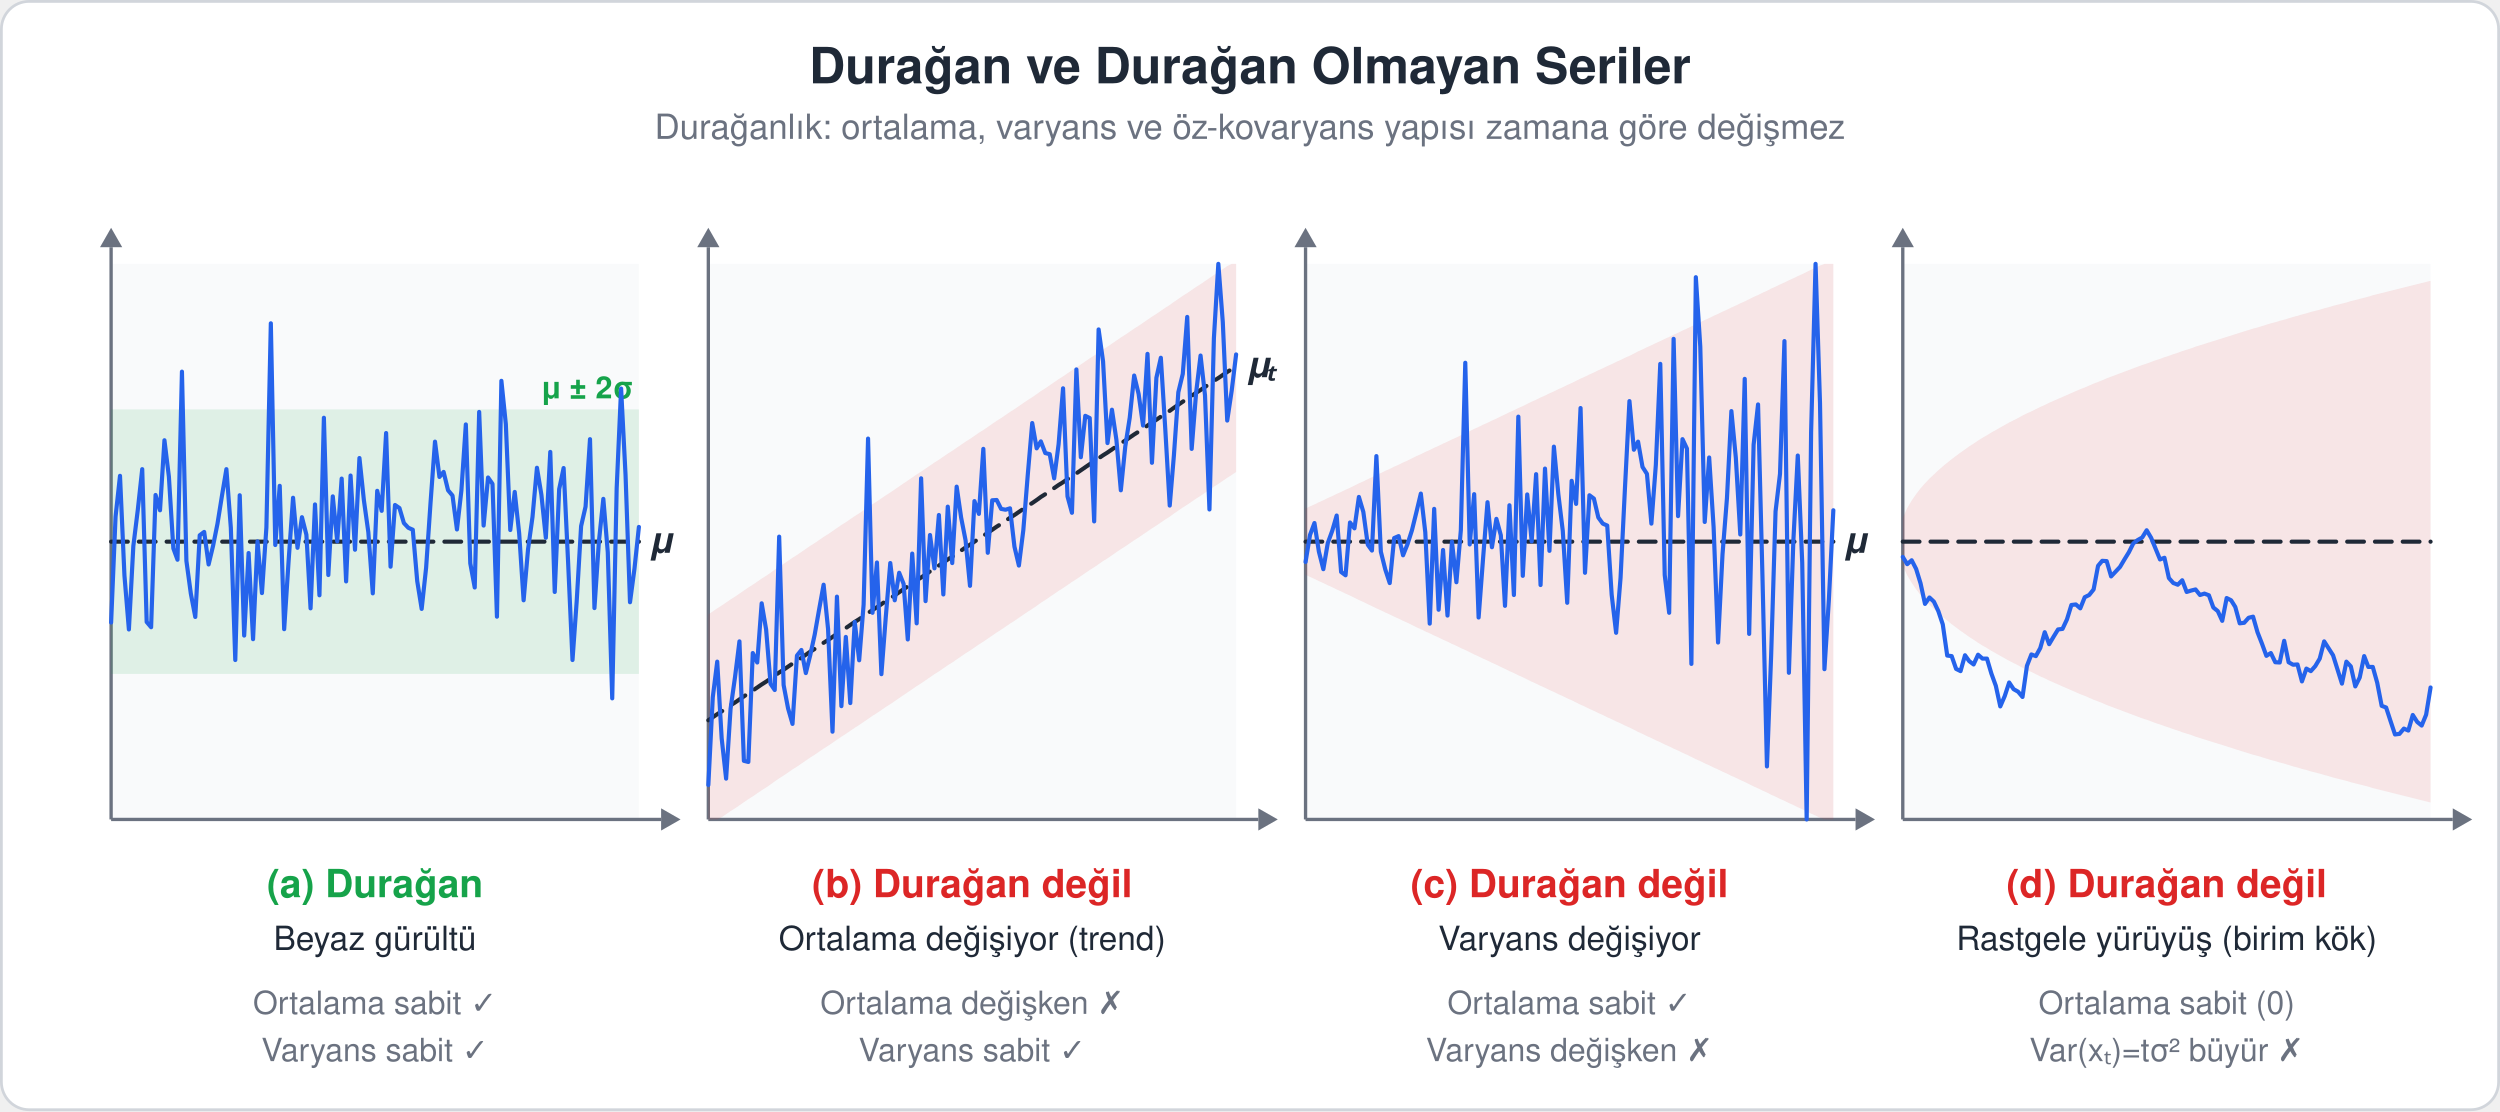
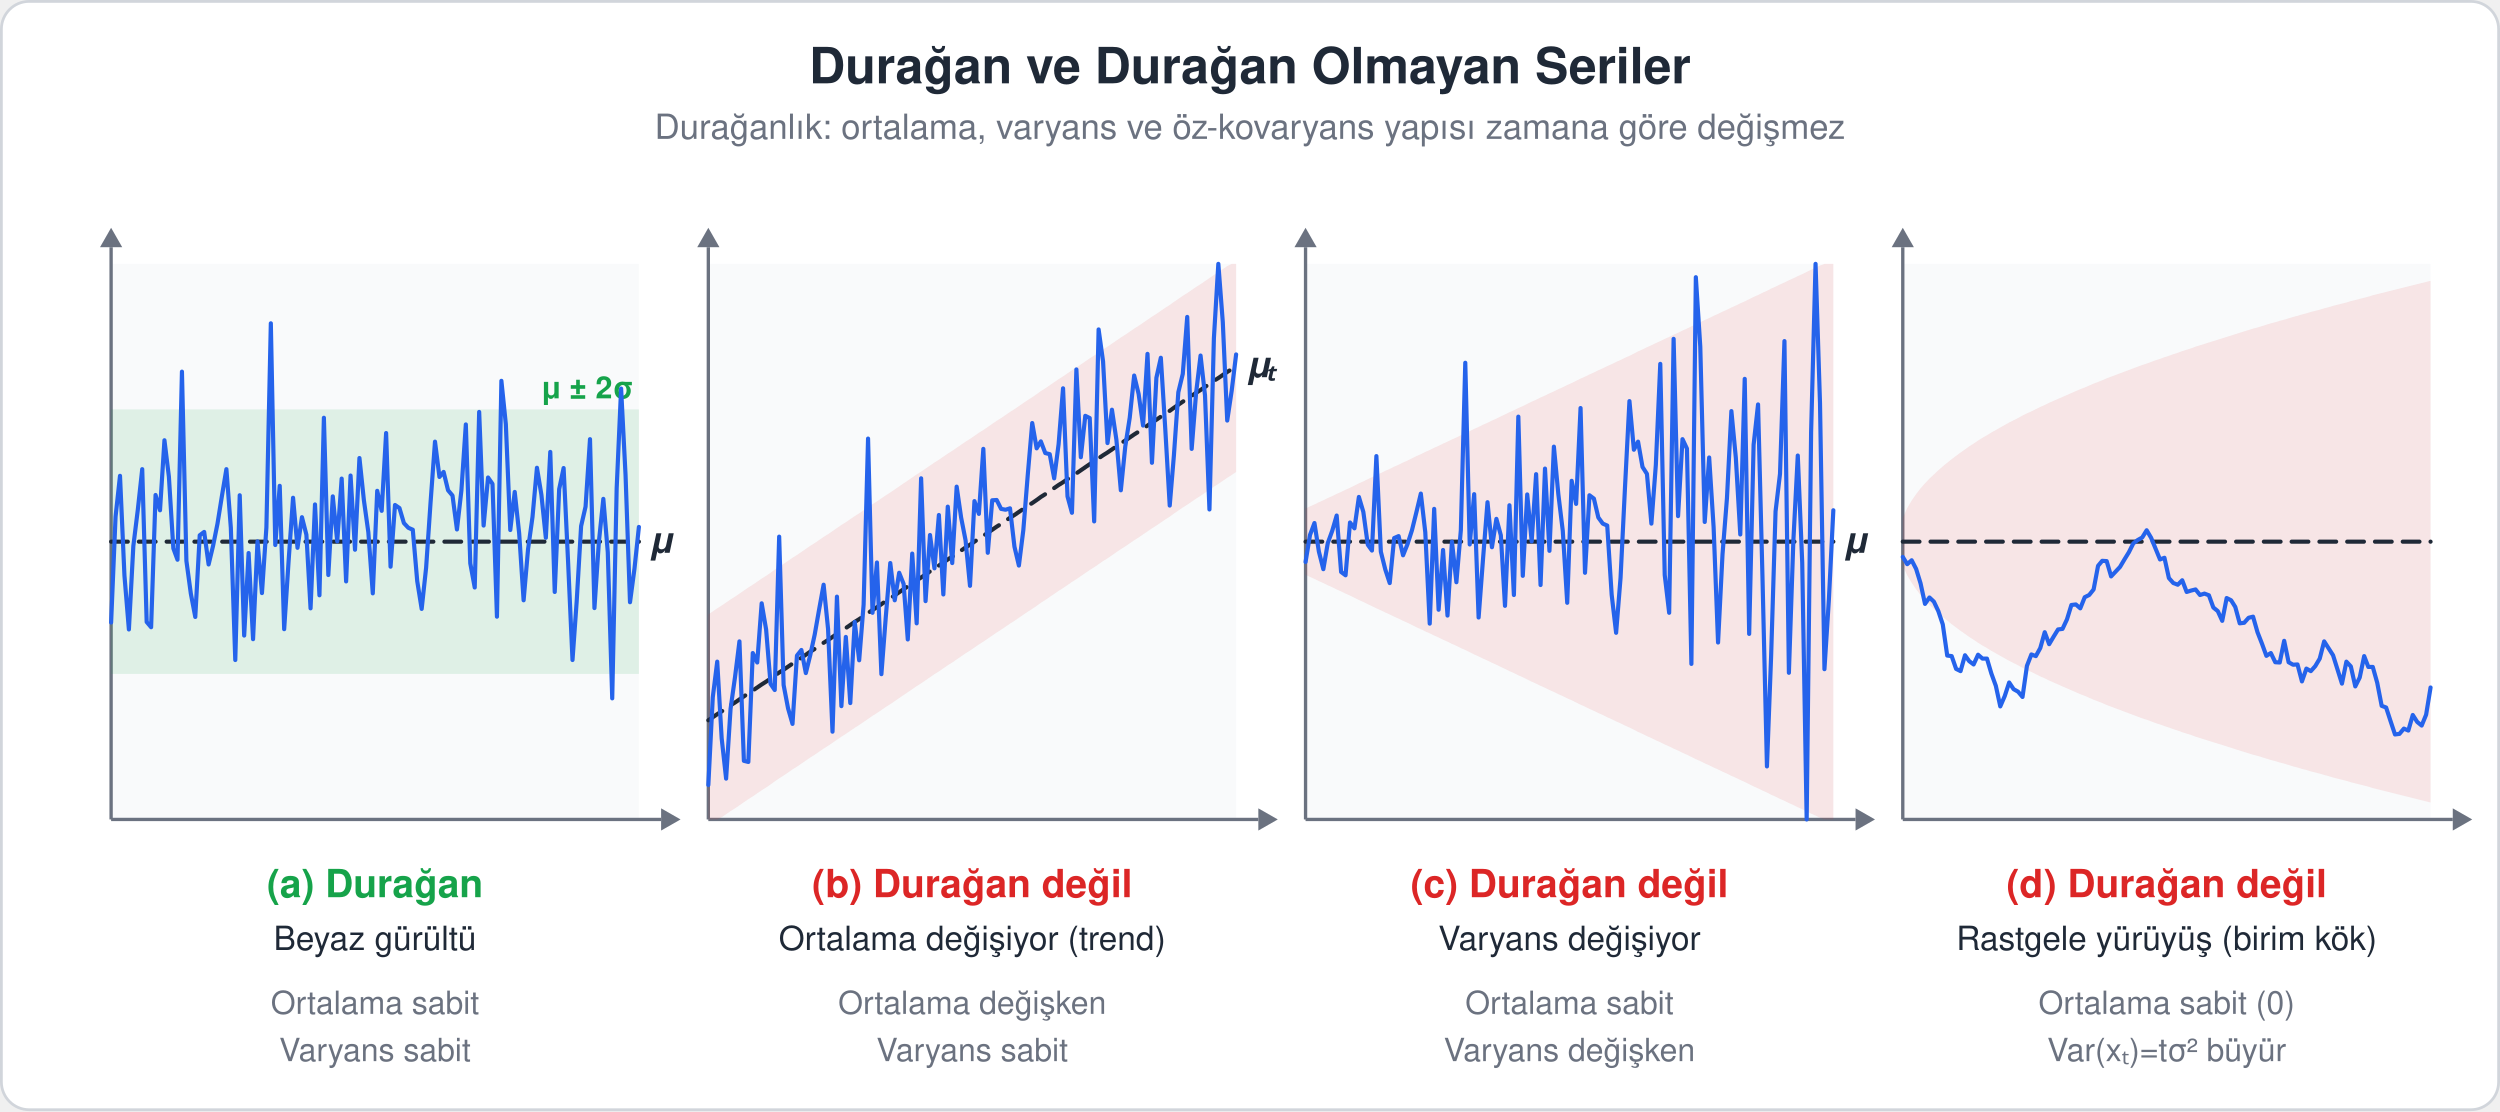
<svg xmlns="http://www.w3.org/2000/svg" width="900" height="400" viewBox="0 0 900 400">
  <rect x="0.5" y="0.5" width="899" height="399" rx="10" fill="#ffffff" stroke="#d1d5db" />
  <text x="450.0" y="30.0" font-family="Segoe UI, Helvetica, Arial, sans-serif" font-size="18" fill="#1f2937" text-anchor="middle" font-weight="bold">Durağan ve Durağan Olmayan Seriler</text>
  <text x="450.0" y="50.0" font-family="Segoe UI, Helvetica, Arial, sans-serif" font-size="12.5" fill="#6b7280" text-anchor="middle" font-weight="normal">Durağanlık: ortalama, varyans ve öz-kovaryans yapısı zamana göre değişmez</text>
  <rect x="40" y="95" width="190" height="200" fill="#f9fafb" stroke="none" />
  <line x1="40" y1="295" x2="238" y2="295" stroke="#6b7280" stroke-width="1.2" />
  <line x1="40" y1="295" x2="40" y2="89" stroke="#6b7280" stroke-width="1.2" />
  <polygon points="238,291 245,295 238,299" fill="#6b7280" />
  <polygon points="36,89 40,82 44,89" fill="#6b7280" />
  <polygon points="40.0,147.4 41.6,147.4 43.2,147.4 44.8,147.4 46.4,147.4 48.0,147.4 49.6,147.4 51.2,147.4 52.8,147.4 54.4,147.4 56.0,147.4 57.6,147.4 59.2,147.4 60.8,147.4 62.4,147.4 63.9,147.4 65.5,147.4 67.1,147.4 68.7,147.4 70.3,147.4 71.9,147.4 73.5,147.4 75.1,147.4 76.7,147.4 78.3,147.4 79.9,147.4 81.5,147.4 83.1,147.4 84.7,147.4 86.3,147.4 87.9,147.4 89.5,147.4 91.1,147.4 92.7,147.4 94.3,147.4 95.9,147.4 97.5,147.4 99.1,147.4 100.7,147.4 102.3,147.4 103.9,147.4 105.5,147.4 107.1,147.4 108.7,147.4 110.3,147.4 111.8,147.4 113.4,147.4 115.0,147.4 116.6,147.4 118.2,147.4 119.8,147.4 121.4,147.4 123.0,147.4 124.6,147.4 126.2,147.4 127.8,147.4 129.4,147.4 131.0,147.4 132.6,147.4 134.2,147.4 135.8,147.4 137.4,147.4 139.0,147.4 140.6,147.4 142.2,147.4 143.8,147.4 145.4,147.4 147.0,147.4 148.6,147.4 150.2,147.4 151.8,147.4 153.4,147.4 155.0,147.4 156.6,147.4 158.2,147.4 159.7,147.4 161.3,147.4 162.9,147.4 164.5,147.4 166.1,147.4 167.7,147.4 169.3,147.4 170.9,147.4 172.5,147.4 174.1,147.4 175.7,147.4 177.3,147.4 178.9,147.4 180.5,147.4 182.1,147.4 183.7,147.4 185.3,147.4 186.9,147.4 188.5,147.4 190.1,147.4 191.7,147.4 193.3,147.4 194.9,147.4 196.5,147.4 198.1,147.4 199.7,147.4 201.3,147.4 202.9,147.4 204.5,147.4 206.1,147.4 207.6,147.4 209.2,147.4 210.8,147.4 212.4,147.4 214.0,147.4 215.6,147.4 217.2,147.4 218.8,147.4 220.4,147.4 222.0,147.4 223.6,147.4 225.2,147.4 226.8,147.4 228.4,147.4 230.0,147.4 230.0,242.6 228.4,242.6 226.8,242.6 225.2,242.6 223.6,242.6 222.0,242.6 220.4,242.6 218.8,242.6 217.2,242.6 215.6,242.6 214.0,242.6 212.4,242.6 210.8,242.6 209.2,242.6 207.6,242.6 206.1,242.6 204.5,242.6 202.9,242.6 201.3,242.6 199.7,242.6 198.1,242.6 196.5,242.6 194.9,242.6 193.3,242.6 191.7,242.6 190.1,242.6 188.5,242.6 186.9,242.6 185.3,242.6 183.7,242.6 182.1,242.6 180.5,242.6 178.9,242.6 177.3,242.6 175.7,242.6 174.1,242.6 172.5,242.6 170.9,242.6 169.3,242.6 167.7,242.6 166.1,242.6 164.5,242.6 162.9,242.6 161.3,242.6 159.7,242.6 158.2,242.6 156.6,242.6 155.0,242.6 153.4,242.6 151.8,242.6 150.2,242.6 148.6,242.6 147.0,242.6 145.4,242.6 143.8,242.6 142.2,242.6 140.6,242.6 139.0,242.6 137.4,242.6 135.8,242.6 134.2,242.6 132.6,242.6 131.0,242.6 129.4,242.6 127.8,242.6 126.2,242.6 124.6,242.6 123.0,242.6 121.4,242.6 119.8,242.6 118.2,242.6 116.6,242.6 115.0,242.6 113.4,242.6 111.8,242.6 110.3,242.6 108.7,242.6 107.1,242.6 105.5,242.6 103.9,242.6 102.3,242.6 100.7,242.6 99.1,242.6 97.5,242.6 95.9,242.6 94.3,242.6 92.7,242.6 91.1,242.6 89.5,242.6 87.9,242.6 86.3,242.6 84.7,242.6 83.1,242.6 81.5,242.6 79.9,242.6 78.3,242.6 76.7,242.6 75.1,242.6 73.5,242.6 71.9,242.6 70.3,242.6 68.7,242.6 67.1,242.6 65.5,242.6 63.9,242.6 62.4,242.6 60.8,242.6 59.2,242.6 57.6,242.6 56.0,242.6 54.4,242.6 52.8,242.6 51.2,242.6 49.6,242.6 48.0,242.6 46.4,242.6 44.8,242.6 43.2,242.6 41.6,242.6 40.0,242.6" fill="#16a34a" opacity="0.12" stroke="none" />
  <polyline points="40.0,195.0 41.6,195.0 43.2,195.0 44.8,195.0 46.4,195.0 48.0,195.0 49.6,195.0 51.2,195.0 52.8,195.0 54.4,195.0 56.0,195.0 57.6,195.0 59.2,195.0 60.8,195.0 62.4,195.0 63.9,195.0 65.5,195.0 67.1,195.0 68.7,195.0 70.3,195.0 71.9,195.0 73.5,195.0 75.1,195.0 76.7,195.0 78.3,195.0 79.9,195.0 81.5,195.0 83.1,195.0 84.7,195.0 86.3,195.0 87.9,195.0 89.5,195.0 91.1,195.0 92.7,195.0 94.3,195.0 95.9,195.0 97.5,195.0 99.1,195.0 100.7,195.0 102.3,195.0 103.9,195.0 105.5,195.0 107.1,195.0 108.7,195.0 110.3,195.0 111.8,195.0 113.4,195.0 115.0,195.0 116.6,195.0 118.2,195.0 119.8,195.0 121.4,195.0 123.0,195.0 124.6,195.0 126.2,195.0 127.8,195.0 129.4,195.0 131.0,195.0 132.6,195.0 134.2,195.0 135.8,195.0 137.4,195.0 139.0,195.0 140.6,195.0 142.2,195.0 143.8,195.0 145.4,195.0 147.0,195.0 148.6,195.0 150.2,195.0 151.8,195.0 153.4,195.0 155.0,195.0 156.6,195.0 158.2,195.0 159.7,195.0 161.3,195.0 162.9,195.0 164.5,195.0 166.1,195.0 167.7,195.0 169.3,195.0 170.9,195.0 172.5,195.0 174.1,195.0 175.7,195.0 177.3,195.0 178.9,195.0 180.5,195.0 182.1,195.0 183.7,195.0 185.3,195.0 186.9,195.0 188.5,195.0 190.1,195.0 191.7,195.0 193.3,195.0 194.9,195.0 196.5,195.0 198.1,195.0 199.7,195.0 201.3,195.0 202.9,195.0 204.5,195.0 206.1,195.0 207.6,195.0 209.2,195.0 210.8,195.0 212.4,195.0 214.0,195.0 215.6,195.0 217.2,195.0 218.8,195.0 220.4,195.0 222.0,195.0 223.6,195.0 225.2,195.0 226.8,195.0 228.4,195.0 230.0,195.0" fill="none" stroke="#1f2937" stroke-width="1.5" stroke-linejoin="round" stroke-linecap="round" opacity="1.0" stroke-dasharray="6 4" />
  <text x="234.0" y="199.0" font-family="Segoe UI, Helvetica, Arial, sans-serif" font-size="13" fill="#1f2937" text-anchor="start" font-weight="bold" font-style="italic">μ</text>
  <text x="228.0" y="143.4" font-family="Segoe UI, Helvetica, Arial, sans-serif" font-size="11" fill="#16a34a" text-anchor="end" font-weight="bold">μ ± 2σ</text>
  <polyline points="40.0,224.1 41.6,186.0 43.2,171.3 44.8,207.2 46.4,226.6 48.0,196.6 49.6,183.6 51.2,168.9 52.8,223.9 54.4,225.8 56.0,178.2 57.6,183.7 59.2,158.5 60.8,171.6 62.4,197.4 63.9,201.5 65.5,133.8 67.1,201.9 68.7,213.7 70.3,222.1 71.9,192.7 73.5,191.5 75.1,203.2 76.7,196.5 78.3,188.5 79.9,178.5 81.5,168.9 83.1,190.0 84.7,237.6 86.3,178.3 87.9,228.8 89.5,199.1 91.1,230.1 92.7,194.9 94.3,213.5 95.9,189.9 97.5,116.4 99.1,196.2 100.7,174.9 102.3,226.5 103.9,201.9 105.5,179.2 107.1,197.2 108.7,186.2 110.3,192.5 111.8,219.0 113.4,181.6 115.0,214.3 116.6,150.4 118.2,207.0 119.8,178.7 121.4,194.9 123.0,172.3 124.6,209.3 126.2,171.2 127.8,197.9 129.4,164.9 131.0,180.1 132.6,191.6 134.2,213.6 135.8,176.7 137.4,183.9 139.0,155.9 140.6,204.0 142.2,181.8 143.8,182.9 145.4,188.3 147.0,190.0 148.6,190.7 150.2,209.2 151.8,219.2 153.4,204.4 155.0,180.9 156.6,159.0 158.2,171.7 159.7,169.9 161.3,176.5 162.9,178.4 164.5,190.6 166.1,176.6 167.7,152.8 169.3,202.8 170.9,211.5 172.5,148.3 174.1,189.2 175.7,171.9 177.3,174.2 178.9,222.0 180.5,137.1 182.1,152.7 183.7,190.8 185.3,177.1 186.9,192.0 188.5,216.1 190.1,197.7 191.7,186.1 193.3,168.4 194.9,178.1 196.5,193.6 198.1,162.7 199.7,213.1 201.3,176.1 202.9,168.5 204.5,202.0 206.1,237.6 207.6,216.6 209.2,189.4 210.8,182.4 212.4,158.1 214.0,218.9 215.6,195.0 217.2,179.6 218.8,198.8 220.4,251.4 222.0,175.8 223.6,139.9 225.2,171.1 226.8,216.8 228.4,204.8 230.0,189.7" fill="none" stroke="#2563eb" stroke-width="1.5" stroke-linejoin="round" stroke-linecap="round" opacity="1.0" />
  <text x="135.0" y="323.0" font-family="Segoe UI, Helvetica, Arial, sans-serif" font-size="14" fill="#16a34a" text-anchor="middle" font-weight="bold">(a) Durağan</text>
  <text x="135.0" y="342.0" font-family="Segoe UI, Helvetica, Arial, sans-serif" font-size="12" fill="#1f2937" text-anchor="middle" font-weight="normal">Beyaz gürültü</text>
-   <text x="135.0" y="365.0" font-family="Segoe UI, Helvetica, Arial, sans-serif" font-size="11.5" fill="#6b7280" text-anchor="middle" font-weight="normal">Ortalama sabit ✓</text>
-   <text x="135.0" y="382.0" font-family="Segoe UI, Helvetica, Arial, sans-serif" font-size="11.5" fill="#6b7280" text-anchor="middle" font-weight="normal">Varyans sabit ✓</text>
+   <text x="135.0" y="365.0" font-family="Segoe UI, Helvetica, Arial, sans-serif" font-size="11.5" fill="#6b7280" text-anchor="middle" font-weight="normal">Ortalama sabit</text>
+   <text x="135.0" y="382.0" font-family="Segoe UI, Helvetica, Arial, sans-serif" font-size="11.5" fill="#6b7280" text-anchor="middle" font-weight="normal">Varyans sabit</text>
  <rect x="255" y="95" width="190" height="200" fill="#f9fafb" stroke="none" />
  <line x1="255" y1="295" x2="453" y2="295" stroke="#6b7280" stroke-width="1.2" />
  <line x1="255" y1="295" x2="255" y2="89" stroke="#6b7280" stroke-width="1.2" />
  <polygon points="453,291 460,295 453,299" fill="#6b7280" />
  <polygon points="251,89 255,82 259,89" fill="#6b7280" />
  <polygon points="255.0,221.2 256.6,220.1 258.2,219.0 259.8,218.0 261.4,216.9 263.0,215.8 264.6,214.8 266.2,213.7 267.8,212.6 269.4,211.5 271.0,210.5 272.6,209.4 274.2,208.3 275.8,207.3 277.4,206.2 278.9,205.1 280.5,204.0 282.1,203.0 283.7,201.9 285.3,200.8 286.9,199.8 288.5,198.7 290.1,197.6 291.7,196.5 293.3,195.5 294.9,194.4 296.5,193.3 298.1,192.3 299.7,191.2 301.3,190.1 302.9,189.0 304.5,188.0 306.1,186.9 307.7,185.8 309.3,184.8 310.9,183.7 312.5,182.6 314.1,181.5 315.7,180.5 317.3,179.4 318.9,178.3 320.5,177.3 322.1,176.2 323.7,175.1 325.3,174.0 326.8,173.0 328.4,171.9 330.0,170.8 331.6,169.8 333.2,168.7 334.8,167.6 336.4,166.5 338.0,165.5 339.6,164.4 341.2,163.3 342.8,162.3 344.4,161.2 346.0,160.1 347.6,159.0 349.2,158.0 350.8,156.9 352.4,155.8 354.0,154.8 355.6,153.7 357.2,152.6 358.8,151.5 360.4,150.5 362.0,149.4 363.6,148.3 365.2,147.3 366.8,146.2 368.4,145.1 370.0,144.0 371.6,143.0 373.2,141.9 374.7,140.8 376.3,139.8 377.9,138.7 379.5,137.6 381.1,136.5 382.7,135.5 384.3,134.4 385.9,133.3 387.5,132.3 389.1,131.2 390.7,130.1 392.3,129.0 393.9,128.0 395.5,126.9 397.1,125.8 398.7,124.8 400.3,123.7 401.9,122.6 403.5,121.5 405.1,120.5 406.7,119.4 408.3,118.3 409.9,117.3 411.5,116.2 413.1,115.1 414.7,114.0 416.3,113.0 417.9,111.9 419.5,110.8 421.1,109.8 422.6,108.7 424.2,107.6 425.8,106.5 427.4,105.5 429.0,104.4 430.6,103.3 432.2,102.3 433.8,101.2 435.4,100.1 437.0,99.0 438.6,98.0 440.2,96.9 441.8,95.8 443.4,95.0 445.0,95.0 445.0,169.9 443.4,171.0 441.8,172.0 440.2,173.1 438.6,174.2 437.0,175.2 435.4,176.3 433.8,177.4 432.2,178.5 430.6,179.5 429.0,180.6 427.4,181.7 425.8,182.7 424.2,183.8 422.6,184.9 421.1,186.0 419.5,187.0 417.9,188.1 416.3,189.2 414.7,190.2 413.1,191.3 411.5,192.4 409.9,193.5 408.3,194.5 406.7,195.6 405.1,196.7 403.5,197.7 401.9,198.8 400.3,199.9 398.7,201.0 397.1,202.0 395.5,203.1 393.9,204.2 392.3,205.2 390.7,206.3 389.1,207.4 387.5,208.5 385.9,209.5 384.3,210.6 382.7,211.7 381.1,212.7 379.5,213.8 377.9,214.9 376.3,216.0 374.7,217.0 373.2,218.1 371.6,219.2 370.0,220.2 368.4,221.3 366.8,222.4 365.2,223.5 363.6,224.5 362.0,225.6 360.4,226.7 358.8,227.7 357.2,228.8 355.6,229.9 354.0,231.0 352.4,232.0 350.8,233.1 349.2,234.2 347.6,235.2 346.0,236.3 344.4,237.4 342.8,238.5 341.2,239.5 339.6,240.6 338.0,241.7 336.4,242.7 334.8,243.8 333.2,244.9 331.6,246.0 330.0,247.0 328.4,248.1 326.8,249.2 325.3,250.2 323.7,251.3 322.1,252.4 320.5,253.5 318.9,254.5 317.3,255.6 315.7,256.7 314.1,257.7 312.5,258.8 310.9,259.9 309.3,261.0 307.7,262.0 306.1,263.1 304.5,264.2 302.9,265.2 301.3,266.3 299.7,267.4 298.1,268.5 296.5,269.5 294.9,270.6 293.3,271.7 291.7,272.7 290.1,273.8 288.5,274.9 286.9,276.0 285.3,277.0 283.7,278.1 282.1,279.2 280.5,280.2 278.9,281.3 277.4,282.4 275.8,283.5 274.2,284.5 272.6,285.6 271.0,286.7 269.4,287.7 267.8,288.8 266.2,289.9 264.6,291.0 263.0,292.0 261.4,293.1 259.8,294.2 258.2,295.0 256.6,295.0 255.0,295.0" fill="#dc2626" opacity="0.1" stroke="none" />
  <polyline points="255.0,259.3 256.6,258.2 258.2,257.1 259.8,256.1 261.4,255.0 263.0,253.9 264.6,252.9 266.2,251.8 267.8,250.7 269.4,249.6 271.0,248.6 272.6,247.5 274.2,246.4 275.8,245.4 277.4,244.3 278.9,243.2 280.5,242.1 282.1,241.1 283.7,240.0 285.3,238.9 286.9,237.9 288.5,236.8 290.1,235.7 291.7,234.6 293.3,233.6 294.9,232.5 296.5,231.4 298.1,230.4 299.7,229.3 301.3,228.2 302.9,227.1 304.5,226.1 306.1,225.0 307.7,223.9 309.3,222.9 310.9,221.8 312.5,220.7 314.1,219.6 315.7,218.6 317.3,217.5 318.9,216.4 320.5,215.4 322.1,214.3 323.7,213.2 325.3,212.1 326.8,211.1 328.4,210.0 330.0,208.9 331.6,207.9 333.2,206.8 334.8,205.7 336.4,204.6 338.0,203.6 339.6,202.5 341.2,201.4 342.8,200.4 344.4,199.3 346.0,198.2 347.6,197.1 349.2,196.1 350.8,195.0 352.4,193.9 354.0,192.9 355.6,191.8 357.2,190.7 358.8,189.6 360.4,188.6 362.0,187.5 363.6,186.4 365.2,185.4 366.8,184.3 368.4,183.2 370.0,182.1 371.6,181.1 373.2,180.0 374.7,178.9 376.3,177.9 377.9,176.8 379.5,175.7 381.1,174.6 382.7,173.6 384.3,172.5 385.9,171.4 387.5,170.4 389.1,169.3 390.7,168.2 392.3,167.1 393.9,166.1 395.5,165.0 397.1,163.9 398.7,162.9 400.3,161.8 401.9,160.7 403.5,159.6 405.1,158.6 406.7,157.5 408.3,156.4 409.9,155.4 411.5,154.3 413.1,153.2 414.7,152.1 416.3,151.1 417.9,150.0 419.5,148.9 421.1,147.9 422.6,146.8 424.2,145.7 425.8,144.6 427.4,143.6 429.0,142.5 430.6,141.4 432.2,140.4 433.8,139.3 435.4,138.2 437.0,137.1 438.6,136.1 440.2,135.0 441.8,133.9 443.4,132.9 445.0,131.8" fill="none" stroke="#1f2937" stroke-width="1.5" stroke-linejoin="round" stroke-linecap="round" opacity="1.0" stroke-dasharray="6 4" />
  <text x="449.0" y="135.8" font-family="Segoe UI, Helvetica, Arial, sans-serif" font-size="13" fill="#1f2937" text-anchor="start" font-weight="bold" font-style="italic">μₜ</text>
  <polyline points="255.0,282.6 256.6,251.0 258.2,238.2 259.8,265.8 261.4,280.3 263.0,255.2 264.6,243.8 266.2,230.9 267.8,273.9 269.4,274.3 271.0,235.1 272.6,238.5 274.2,217.2 275.8,226.6 277.4,246.2 278.9,248.4 280.5,193.2 282.1,246.6 283.7,255.0 285.3,260.6 286.9,236.0 288.5,234.0 290.1,242.3 291.7,235.8 293.3,228.4 294.9,219.3 296.5,210.5 298.1,226.4 299.7,263.4 301.3,214.8 302.9,254.2 304.5,229.3 306.1,253.1 307.7,223.9 309.3,237.7 310.9,217.7 312.5,157.9 314.1,220.6 315.7,202.5 317.3,242.7 318.9,221.9 320.5,202.7 322.1,216.1 323.7,206.2 325.3,210.2 326.8,230.2 328.4,199.3 330.0,224.4 331.6,172.2 333.2,216.4 334.8,192.6 336.4,204.6 338.0,185.4 339.6,214.0 341.2,182.4 342.8,202.7 344.4,175.2 346.0,186.3 347.6,194.5 349.2,210.9 350.8,180.4 352.4,185.0 354.0,161.6 355.6,199.0 357.2,180.1 358.8,180.0 360.4,183.2 362.0,183.5 363.6,183.0 365.2,196.8 366.8,203.6 368.4,190.8 370.0,170.9 371.6,152.3 373.2,161.4 374.7,158.9 376.3,163.1 377.9,163.5 379.5,172.2 381.1,159.9 382.7,139.8 384.3,178.7 385.9,184.6 387.5,133.0 389.1,164.6 390.7,149.7 392.3,150.5 393.9,187.7 395.5,118.6 397.1,130.1 398.7,159.5 400.3,147.5 401.9,158.3 403.5,176.5 405.1,160.7 406.7,150.4 408.3,135.2 409.9,141.8 411.5,153.2 413.1,127.4 414.7,166.6 416.3,136.0 417.9,128.8 419.5,154.5 421.1,182.0 422.6,164.0 424.2,141.2 425.8,134.6 427.4,114.1 429.0,161.6 430.6,141.4 432.2,128.0 433.8,142.3 435.4,183.4 437.0,121.8 438.6,95.0 440.2,115.9 441.8,151.4 443.4,140.7 445.0,127.6" fill="none" stroke="#2563eb" stroke-width="1.5" stroke-linejoin="round" stroke-linecap="round" opacity="1.0" />
  <text x="350.0" y="323.0" font-family="Segoe UI, Helvetica, Arial, sans-serif" font-size="14" fill="#dc2626" text-anchor="middle" font-weight="bold">(b) Durağan değil</text>
  <text x="350.0" y="342.0" font-family="Segoe UI, Helvetica, Arial, sans-serif" font-size="12" fill="#1f2937" text-anchor="middle" font-weight="normal">Ortalama değişiyor (trend)</text>
-   <text x="350.0" y="365.0" font-family="Segoe UI, Helvetica, Arial, sans-serif" font-size="11.5" fill="#6b7280" text-anchor="middle" font-weight="normal">Ortalama değişken ✗</text>
-   <text x="350.0" y="382.0" font-family="Segoe UI, Helvetica, Arial, sans-serif" font-size="11.5" fill="#6b7280" text-anchor="middle" font-weight="normal">Varyans sabit ✓</text>
+   <text x="350.0" y="365.0" font-family="Segoe UI, Helvetica, Arial, sans-serif" font-size="11.5" fill="#6b7280" text-anchor="middle" font-weight="normal">Ortalama değişken</text>
+   <text x="350.0" y="382.0" font-family="Segoe UI, Helvetica, Arial, sans-serif" font-size="11.5" fill="#6b7280" text-anchor="middle" font-weight="normal">Varyans sabit</text>
  <rect x="470" y="95" width="190" height="200" fill="#f9fafb" stroke="none" />
  <line x1="470" y1="295" x2="668" y2="295" stroke="#6b7280" stroke-width="1.2" />
  <line x1="470" y1="295" x2="470" y2="89" stroke="#6b7280" stroke-width="1.2" />
  <polygon points="668,291 675,295 668,299" fill="#6b7280" />
  <polygon points="466,89 470,82 474,89" fill="#6b7280" />
  <polygon points="470.0,183.1 471.6,182.3 473.2,181.6 474.8,180.8 476.4,180.1 478.0,179.3 479.6,178.6 481.2,177.8 482.8,177.1 484.4,176.3 486.0,175.6 487.6,174.8 489.2,174.0 490.8,173.3 492.4,172.5 493.9,171.8 495.5,171.0 497.1,170.3 498.7,169.5 500.3,168.8 501.9,168.0 503.5,167.3 505.1,166.5 506.7,165.8 508.3,165.0 509.9,164.2 511.5,163.5 513.1,162.7 514.7,162.0 516.3,161.2 517.9,160.5 519.5,159.7 521.1,159.0 522.7,158.2 524.3,157.5 525.9,156.7 527.5,156.0 529.1,155.2 530.7,154.4 532.3,153.7 533.9,152.9 535.5,152.2 537.1,151.4 538.7,150.7 540.3,149.9 541.8,149.2 543.4,148.4 545.0,147.7 546.6,146.9 548.2,146.2 549.8,145.4 551.4,144.6 553.0,143.9 554.6,143.1 556.2,142.4 557.8,141.6 559.4,140.9 561.0,140.1 562.6,139.4 564.2,138.6 565.8,137.9 567.4,137.1 569.0,136.3 570.6,135.6 572.2,134.8 573.8,134.1 575.4,133.3 577.0,132.6 578.6,131.8 580.2,131.1 581.8,130.3 583.4,129.6 585.0,128.8 586.6,128.1 588.2,127.3 589.7,126.5 591.3,125.8 592.9,125.0 594.5,124.3 596.1,123.5 597.7,122.8 599.3,122.0 600.9,121.3 602.5,120.5 604.1,119.8 605.7,119.0 607.3,118.3 608.9,117.5 610.5,116.7 612.1,116.0 613.7,115.2 615.3,114.5 616.9,113.7 618.5,113.0 620.1,112.2 621.7,111.5 623.3,110.7 624.9,110.0 626.5,109.2 628.1,108.5 629.7,107.7 631.3,106.9 632.9,106.2 634.5,105.4 636.1,104.7 637.6,103.9 639.2,103.2 640.8,102.4 642.4,101.7 644.0,100.9 645.6,100.2 647.2,99.4 648.8,98.7 650.4,97.9 652.0,97.1 653.6,96.4 655.2,95.6 656.8,95.0 658.4,95.0 660.0,95.0 660.0,295.0 658.4,295.0 656.8,295.0 655.2,294.4 653.6,293.6 652.0,292.9 650.4,292.1 648.8,291.3 647.2,290.6 645.6,289.8 644.0,289.1 642.4,288.3 640.8,287.6 639.2,286.8 637.6,286.1 636.1,285.3 634.5,284.6 632.9,283.8 631.3,283.1 629.7,282.3 628.1,281.5 626.5,280.8 624.9,280.0 623.3,279.3 621.7,278.5 620.1,277.8 618.5,277.0 616.9,276.3 615.3,275.5 613.7,274.8 612.1,274.0 610.5,273.3 608.9,272.5 607.3,271.7 605.7,271.0 604.1,270.2 602.5,269.5 600.9,268.7 599.3,268.0 597.7,267.2 596.1,266.5 594.5,265.7 592.9,265.0 591.3,264.2 589.7,263.5 588.2,262.7 586.6,261.9 585.0,261.2 583.4,260.4 581.8,259.7 580.2,258.9 578.6,258.2 577.0,257.4 575.4,256.7 573.8,255.9 572.2,255.2 570.6,254.4 569.0,253.7 567.4,252.9 565.8,252.1 564.2,251.4 562.6,250.6 561.0,249.9 559.4,249.1 557.8,248.4 556.2,247.6 554.6,246.9 553.0,246.1 551.4,245.4 549.8,244.6 548.2,243.8 546.6,243.1 545.0,242.3 543.4,241.6 541.8,240.8 540.3,240.1 538.7,239.3 537.1,238.6 535.5,237.8 533.9,237.1 532.3,236.3 530.7,235.6 529.1,234.8 527.5,234.0 525.9,233.3 524.3,232.5 522.7,231.8 521.1,231.0 519.5,230.3 517.9,229.5 516.3,228.8 514.7,228.0 513.1,227.3 511.5,226.5 509.9,225.8 508.3,225.0 506.7,224.2 505.1,223.5 503.5,222.7 501.9,222.0 500.3,221.2 498.7,220.5 497.1,219.7 495.5,219.0 493.9,218.2 492.4,217.5 490.8,216.7 489.2,216.0 487.6,215.2 486.0,214.4 484.4,213.7 482.8,212.9 481.2,212.2 479.6,211.4 478.0,210.7 476.4,209.9 474.8,209.2 473.2,208.4 471.6,207.7 470.0,206.9" fill="#dc2626" opacity="0.1" stroke="none" />
  <polyline points="470.0,195.0 471.6,195.0 473.2,195.0 474.8,195.0 476.4,195.0 478.0,195.0 479.6,195.0 481.2,195.0 482.8,195.0 484.4,195.0 486.0,195.0 487.6,195.0 489.2,195.0 490.8,195.0 492.4,195.0 493.9,195.0 495.5,195.0 497.1,195.0 498.7,195.0 500.3,195.0 501.9,195.0 503.5,195.0 505.1,195.0 506.7,195.0 508.3,195.0 509.9,195.0 511.5,195.0 513.1,195.0 514.7,195.0 516.3,195.0 517.9,195.0 519.5,195.0 521.1,195.0 522.7,195.0 524.3,195.0 525.9,195.0 527.5,195.0 529.1,195.0 530.7,195.0 532.3,195.0 533.9,195.0 535.5,195.0 537.1,195.0 538.7,195.0 540.3,195.0 541.8,195.0 543.4,195.0 545.0,195.0 546.6,195.0 548.2,195.0 549.8,195.0 551.4,195.0 553.0,195.0 554.6,195.0 556.2,195.0 557.8,195.0 559.4,195.0 561.0,195.0 562.6,195.0 564.2,195.0 565.8,195.0 567.4,195.0 569.0,195.0 570.6,195.0 572.2,195.0 573.8,195.0 575.4,195.0 577.0,195.0 578.6,195.0 580.2,195.0 581.8,195.0 583.4,195.0 585.0,195.0 586.6,195.0 588.2,195.0 589.7,195.0 591.3,195.0 592.9,195.0 594.5,195.0 596.1,195.0 597.7,195.0 599.3,195.0 600.9,195.0 602.5,195.0 604.1,195.0 605.7,195.0 607.3,195.0 608.9,195.0 610.5,195.0 612.1,195.0 613.7,195.0 615.3,195.0 616.9,195.0 618.5,195.0 620.1,195.0 621.7,195.0 623.3,195.0 624.9,195.0 626.5,195.0 628.1,195.0 629.7,195.0 631.3,195.0 632.9,195.0 634.5,195.0 636.1,195.0 637.6,195.0 639.2,195.0 640.8,195.0 642.4,195.0 644.0,195.0 645.6,195.0 647.2,195.0 648.8,195.0 650.4,195.0 652.0,195.0 653.6,195.0 655.2,195.0 656.8,195.0 658.4,195.0 660.0,195.0" fill="none" stroke="#1f2937" stroke-width="1.5" stroke-linejoin="round" stroke-linecap="round" opacity="1.0" stroke-dasharray="6 4" />
  <text x="664.0" y="199.0" font-family="Segoe UI, Helvetica, Arial, sans-serif" font-size="13" fill="#1f2937" text-anchor="start" font-weight="bold" font-style="italic">μ</text>
  <polyline points="470.0,202.3 471.6,192.6 473.2,188.3 474.8,198.6 476.4,204.9 478.0,195.5 479.6,191.1 481.2,185.6 482.8,205.9 484.4,207.1 486.0,188.1 487.6,190.2 489.2,178.9 490.8,184.3 492.4,196.1 493.9,198.2 495.5,164.2 497.1,198.6 498.7,205.0 500.3,209.9 501.9,193.7 503.5,193.0 505.1,199.9 506.7,195.9 508.3,190.9 509.9,184.4 511.5,177.7 513.1,191.6 514.7,224.5 516.3,183.2 517.9,219.5 519.5,198.0 521.1,221.6 522.7,195.0 524.3,209.6 525.9,190.9 527.5,130.6 529.1,196.0 530.7,177.9 532.3,222.3 533.9,201.1 535.5,180.8 537.1,197.0 538.7,186.8 540.3,192.7 541.8,218.1 543.4,181.9 545.0,214.2 546.6,150.0 548.2,207.3 549.8,178.0 551.4,194.9 553.0,170.7 554.6,210.6 556.2,168.7 557.8,198.3 559.4,160.8 561.0,177.9 562.6,191.1 564.2,217.0 565.8,173.1 567.4,181.4 569.0,146.9 570.6,206.2 572.2,178.3 573.8,179.5 575.4,186.3 577.0,188.5 578.6,189.2 580.2,214.1 581.8,227.8 583.4,208.0 585.0,175.4 586.6,144.4 588.2,161.9 589.7,159.0 591.3,168.1 592.9,170.6 594.5,188.5 596.1,167.4 597.7,131.0 599.3,207.0 600.9,220.6 602.5,122.0 604.1,185.8 605.7,158.1 607.3,161.5 608.9,239.0 610.5,99.8 612.1,124.8 613.7,187.9 615.3,164.7 616.9,189.8 618.5,231.3 620.1,199.6 621.7,179.4 623.3,148.0 624.9,164.8 626.5,192.4 628.1,136.4 629.7,228.2 631.3,160.1 632.9,145.6 634.5,208.1 636.1,275.9 637.6,236.3 639.2,184.1 640.8,170.6 642.4,122.8 644.0,242.2 645.6,194.9 647.2,164.0 648.8,202.6 650.4,295.0 652.0,155.5 653.6,95.0 655.2,145.1 656.8,240.9 658.4,215.8 660.0,183.7" fill="none" stroke="#2563eb" stroke-width="1.5" stroke-linejoin="round" stroke-linecap="round" opacity="1.0" />
  <text x="565.0" y="323.0" font-family="Segoe UI, Helvetica, Arial, sans-serif" font-size="14" fill="#dc2626" text-anchor="middle" font-weight="bold">(c) Durağan değil</text>
  <text x="565.0" y="342.0" font-family="Segoe UI, Helvetica, Arial, sans-serif" font-size="12" fill="#1f2937" text-anchor="middle" font-weight="normal">Varyans değişiyor</text>
-   <text x="565.0" y="365.0" font-family="Segoe UI, Helvetica, Arial, sans-serif" font-size="11.5" fill="#6b7280" text-anchor="middle" font-weight="normal">Ortalama sabit ✓</text>
-   <text x="565.0" y="382.0" font-family="Segoe UI, Helvetica, Arial, sans-serif" font-size="11.5" fill="#6b7280" text-anchor="middle" font-weight="normal">Varyans değişken ✗</text>
+   <text x="565.0" y="365.0" font-family="Segoe UI, Helvetica, Arial, sans-serif" font-size="11.5" fill="#6b7280" text-anchor="middle" font-weight="normal">Ortalama sabit</text>
+   <text x="565.0" y="382.0" font-family="Segoe UI, Helvetica, Arial, sans-serif" font-size="11.5" fill="#6b7280" text-anchor="middle" font-weight="normal">Varyans değişken</text>
  <rect x="685" y="95" width="190" height="200" fill="#f9fafb" stroke="none" />
  <line x1="685" y1="295" x2="883" y2="295" stroke="#6b7280" stroke-width="1.2" />
  <line x1="685" y1="295" x2="685" y2="89" stroke="#6b7280" stroke-width="1.2" />
  <polygon points="883,291 890,295 883,299" fill="#6b7280" />
  <polygon points="681,89 685,82 689,89" fill="#6b7280" />
  <polygon points="685.0,186.4 686.6,182.9 688.2,180.2 689.8,177.9 691.4,175.8 693.0,174.0 694.6,172.3 696.2,170.8 697.8,169.3 699.4,167.9 701.0,166.6 702.6,165.3 704.2,164.1 705.8,162.9 707.4,161.8 708.9,160.7 710.5,159.7 712.1,158.6 713.7,157.6 715.3,156.7 716.9,155.7 718.5,154.8 720.1,153.9 721.7,153.0 723.3,152.1 724.9,151.3 726.5,150.5 728.1,149.6 729.7,148.8 731.3,148.1 732.9,147.3 734.5,146.5 736.1,145.8 737.7,145.0 739.3,144.3 740.9,143.6 742.5,142.9 744.1,142.2 745.7,141.5 747.3,140.8 748.9,140.1 750.5,139.5 752.1,138.8 753.7,138.1 755.3,137.5 756.8,136.9 758.4,136.2 760.0,135.6 761.6,135.0 763.2,134.4 764.8,133.8 766.4,133.2 768.0,132.6 769.6,132.0 771.2,131.4 772.8,130.9 774.4,130.3 776.0,129.7 777.6,129.2 779.2,128.6 780.8,128.1 782.4,127.5 784.0,127.0 785.6,126.4 787.2,125.9 788.8,125.4 790.4,124.8 792.0,124.3 793.6,123.8 795.2,123.3 796.8,122.8 798.4,122.3 800.0,121.8 801.6,121.3 803.2,120.8 804.7,120.3 806.3,119.8 807.9,119.3 809.5,118.8 811.1,118.3 812.7,117.9 814.3,117.4 815.9,116.9 817.5,116.4 819.1,116.0 820.7,115.5 822.3,115.1 823.9,114.6 825.5,114.1 827.1,113.7 828.7,113.2 830.3,112.8 831.9,112.3 833.5,111.9 835.1,111.5 836.7,111.0 838.3,110.6 839.9,110.1 841.5,109.7 843.1,109.3 844.7,108.9 846.3,108.4 847.9,108.0 849.5,107.6 851.1,107.2 852.6,106.8 854.2,106.3 855.8,105.9 857.4,105.5 859.0,105.1 860.6,104.7 862.2,104.3 863.8,103.9 865.4,103.5 867.0,103.1 868.6,102.7 870.2,102.3 871.8,101.9 873.4,101.5 875.0,101.1 875.0,288.9 873.4,288.5 871.8,288.1 870.2,287.7 868.6,287.3 867.0,286.9 865.4,286.5 863.8,286.1 862.2,285.7 860.6,285.3 859.0,284.9 857.4,284.5 855.8,284.1 854.2,283.7 852.6,283.2 851.1,282.8 849.5,282.4 847.9,282.0 846.3,281.6 844.7,281.1 843.1,280.7 841.5,280.3 839.9,279.9 838.3,279.4 836.7,279.0 835.1,278.5 833.5,278.1 831.9,277.7 830.3,277.2 828.7,276.8 827.1,276.3 825.5,275.9 823.9,275.4 822.3,274.9 820.7,274.5 819.1,274.0 817.5,273.6 815.9,273.1 814.3,272.6 812.7,272.1 811.1,271.7 809.5,271.2 807.9,270.7 806.3,270.2 804.7,269.7 803.2,269.2 801.6,268.7 800.0,268.2 798.4,267.7 796.8,267.2 795.2,266.7 793.6,266.2 792.0,265.7 790.4,265.2 788.8,264.6 787.2,264.1 785.6,263.6 784.0,263.0 782.4,262.5 780.8,261.9 779.2,261.4 777.6,260.8 776.0,260.3 774.4,259.7 772.8,259.1 771.2,258.6 769.6,258.0 768.0,257.4 766.4,256.8 764.8,256.2 763.2,255.6 761.6,255.0 760.0,254.4 758.4,253.8 756.8,253.1 755.3,252.5 753.7,251.9 752.1,251.2 750.5,250.5 748.9,249.9 747.3,249.2 745.7,248.5 744.1,247.8 742.5,247.1 740.9,246.4 739.3,245.7 737.7,245.0 736.1,244.2 734.5,243.5 732.9,242.7 731.3,241.9 729.7,241.2 728.1,240.4 726.5,239.5 724.9,238.7 723.3,237.9 721.7,237.0 720.1,236.1 718.5,235.2 716.9,234.3 715.3,233.3 713.7,232.4 712.1,231.4 710.5,230.3 708.9,229.3 707.4,228.2 705.8,227.1 704.2,225.9 702.6,224.7 701.0,223.4 699.4,222.1 697.8,220.7 696.2,219.2 694.6,217.7 693.0,216.0 691.4,214.2 689.8,212.1 688.2,209.8 686.6,207.1 685.0,203.6" fill="#dc2626" opacity="0.1" stroke="none" />
  <polyline points="685.0,195.0 686.6,195.0 688.2,195.0 689.8,195.0 691.4,195.0 693.0,195.0 694.6,195.0 696.2,195.0 697.8,195.0 699.4,195.0 701.0,195.0 702.6,195.0 704.2,195.0 705.8,195.0 707.4,195.0 708.9,195.0 710.5,195.0 712.1,195.0 713.7,195.0 715.3,195.0 716.9,195.0 718.5,195.0 720.1,195.0 721.7,195.0 723.3,195.0 724.9,195.0 726.5,195.0 728.1,195.0 729.7,195.0 731.3,195.0 732.9,195.0 734.5,195.0 736.1,195.0 737.7,195.0 739.3,195.0 740.9,195.0 742.5,195.0 744.1,195.0 745.7,195.0 747.3,195.0 748.9,195.0 750.5,195.0 752.1,195.0 753.7,195.0 755.3,195.0 756.8,195.0 758.4,195.0 760.0,195.0 761.6,195.0 763.2,195.0 764.8,195.0 766.4,195.0 768.0,195.0 769.6,195.0 771.2,195.0 772.8,195.0 774.4,195.0 776.0,195.0 777.6,195.0 779.2,195.0 780.8,195.0 782.4,195.0 784.0,195.0 785.6,195.0 787.2,195.0 788.8,195.0 790.4,195.0 792.0,195.0 793.6,195.0 795.2,195.0 796.8,195.0 798.4,195.0 800.0,195.0 801.6,195.0 803.2,195.0 804.7,195.0 806.3,195.0 807.9,195.0 809.5,195.0 811.1,195.0 812.7,195.0 814.3,195.0 815.9,195.0 817.5,195.0 819.1,195.0 820.7,195.0 822.3,195.0 823.9,195.0 825.5,195.0 827.1,195.0 828.7,195.0 830.3,195.0 831.9,195.0 833.5,195.0 835.1,195.0 836.7,195.0 838.3,195.0 839.9,195.0 841.5,195.0 843.1,195.0 844.7,195.0 846.3,195.0 847.9,195.0 849.5,195.0 851.1,195.0 852.6,195.0 854.2,195.0 855.8,195.0 857.4,195.0 859.0,195.0 860.6,195.0 862.2,195.0 863.8,195.0 865.4,195.0 867.0,195.0 868.6,195.0 870.2,195.0 871.8,195.0 873.4,195.0 875.0,195.0" fill="none" stroke="#1f2937" stroke-width="1.5" stroke-linejoin="round" stroke-linecap="round" opacity="1.0" stroke-dasharray="6 4" />
  <polyline points="685.0,200.5 686.6,203.1 688.2,201.7 689.8,204.8 691.4,210.0 693.0,217.4 694.6,215.1 696.2,216.6 697.8,220.0 699.4,224.8 701.0,236.0 702.6,236.2 704.2,240.8 705.8,241.6 707.4,235.9 708.9,238.0 710.5,239.2 712.1,235.7 713.7,237.1 715.3,237.1 716.9,242.5 718.5,246.9 720.1,254.3 721.7,250.6 723.3,245.7 724.9,248.1 726.5,249.0 728.1,250.9 729.7,239.7 731.3,235.6 732.9,236.2 734.5,233.3 736.1,227.6 737.7,231.9 739.3,229.2 740.9,226.6 742.5,226.4 744.1,223.0 745.7,217.8 747.3,217.6 748.9,219.0 750.5,215.0 752.1,214.2 753.7,212.2 755.3,203.7 756.8,201.9 758.4,202.0 760.0,207.5 761.6,205.8 763.2,204.1 764.8,201.4 766.4,198.8 768.0,195.6 769.6,194.4 771.2,193.5 772.8,190.9 774.4,193.6 776.0,197.5 777.6,201.4 779.2,200.8 780.8,208.1 782.4,209.9 784.0,210.5 785.6,208.9 787.2,213.1 788.8,212.6 790.4,212.2 792.0,214.2 793.6,213.7 795.2,214.3 796.8,218.7 798.4,220.0 800.0,223.5 801.6,215.3 803.2,216.1 804.7,218.5 806.3,224.4 807.9,224.2 809.5,222.4 811.1,222.0 812.7,227.6 814.3,231.7 815.9,236.1 817.5,235.1 819.1,238.4 820.7,238.5 822.3,230.7 823.9,238.4 825.5,239.3 827.1,239.2 828.7,245.3 830.3,240.7 831.9,241.6 833.5,239.8 835.1,237.1 836.7,230.9 838.3,233.4 839.9,235.9 841.5,241.0 843.1,246.1 844.7,238.2 846.3,239.9 847.9,247.1 849.5,243.9 851.1,236.2 852.6,240.1 854.2,240.1 855.8,245.8 857.4,254.1 859.0,254.7 860.6,259.6 862.2,264.4 863.8,264.2 865.4,262.3 867.0,263.0 868.6,257.4 870.2,259.9 871.8,261.2 873.4,257.3 875.0,247.5" fill="none" stroke="#2563eb" stroke-width="1.5" stroke-linejoin="round" stroke-linecap="round" opacity="1.0" />
  <text x="780.0" y="323.0" font-family="Segoe UI, Helvetica, Arial, sans-serif" font-size="14" fill="#dc2626" text-anchor="middle" font-weight="bold">(d) Durağan değil</text>
  <text x="780.0" y="342.0" font-family="Segoe UI, Helvetica, Arial, sans-serif" font-size="12" fill="#1f2937" text-anchor="middle" font-weight="normal">Rastgele yürüyüş (birim kök)</text>
  <text x="780.0" y="365.0" font-family="Segoe UI, Helvetica, Arial, sans-serif" font-size="11.5" fill="#6b7280" text-anchor="middle" font-weight="normal">Ortalama sabit (0)</text>
-   <text x="780.0" y="382.0" font-family="Segoe UI, Helvetica, Arial, sans-serif" font-size="11.5" fill="#6b7280" text-anchor="middle" font-weight="normal">Var(xₜ)=tσ² büyür ✗</text>
+   <text x="780.0" y="382.0" font-family="Segoe UI, Helvetica, Arial, sans-serif" font-size="11.5" fill="#6b7280" text-anchor="middle" font-weight="normal">Var(xₜ)=tσ² büyür</text>
</svg>
